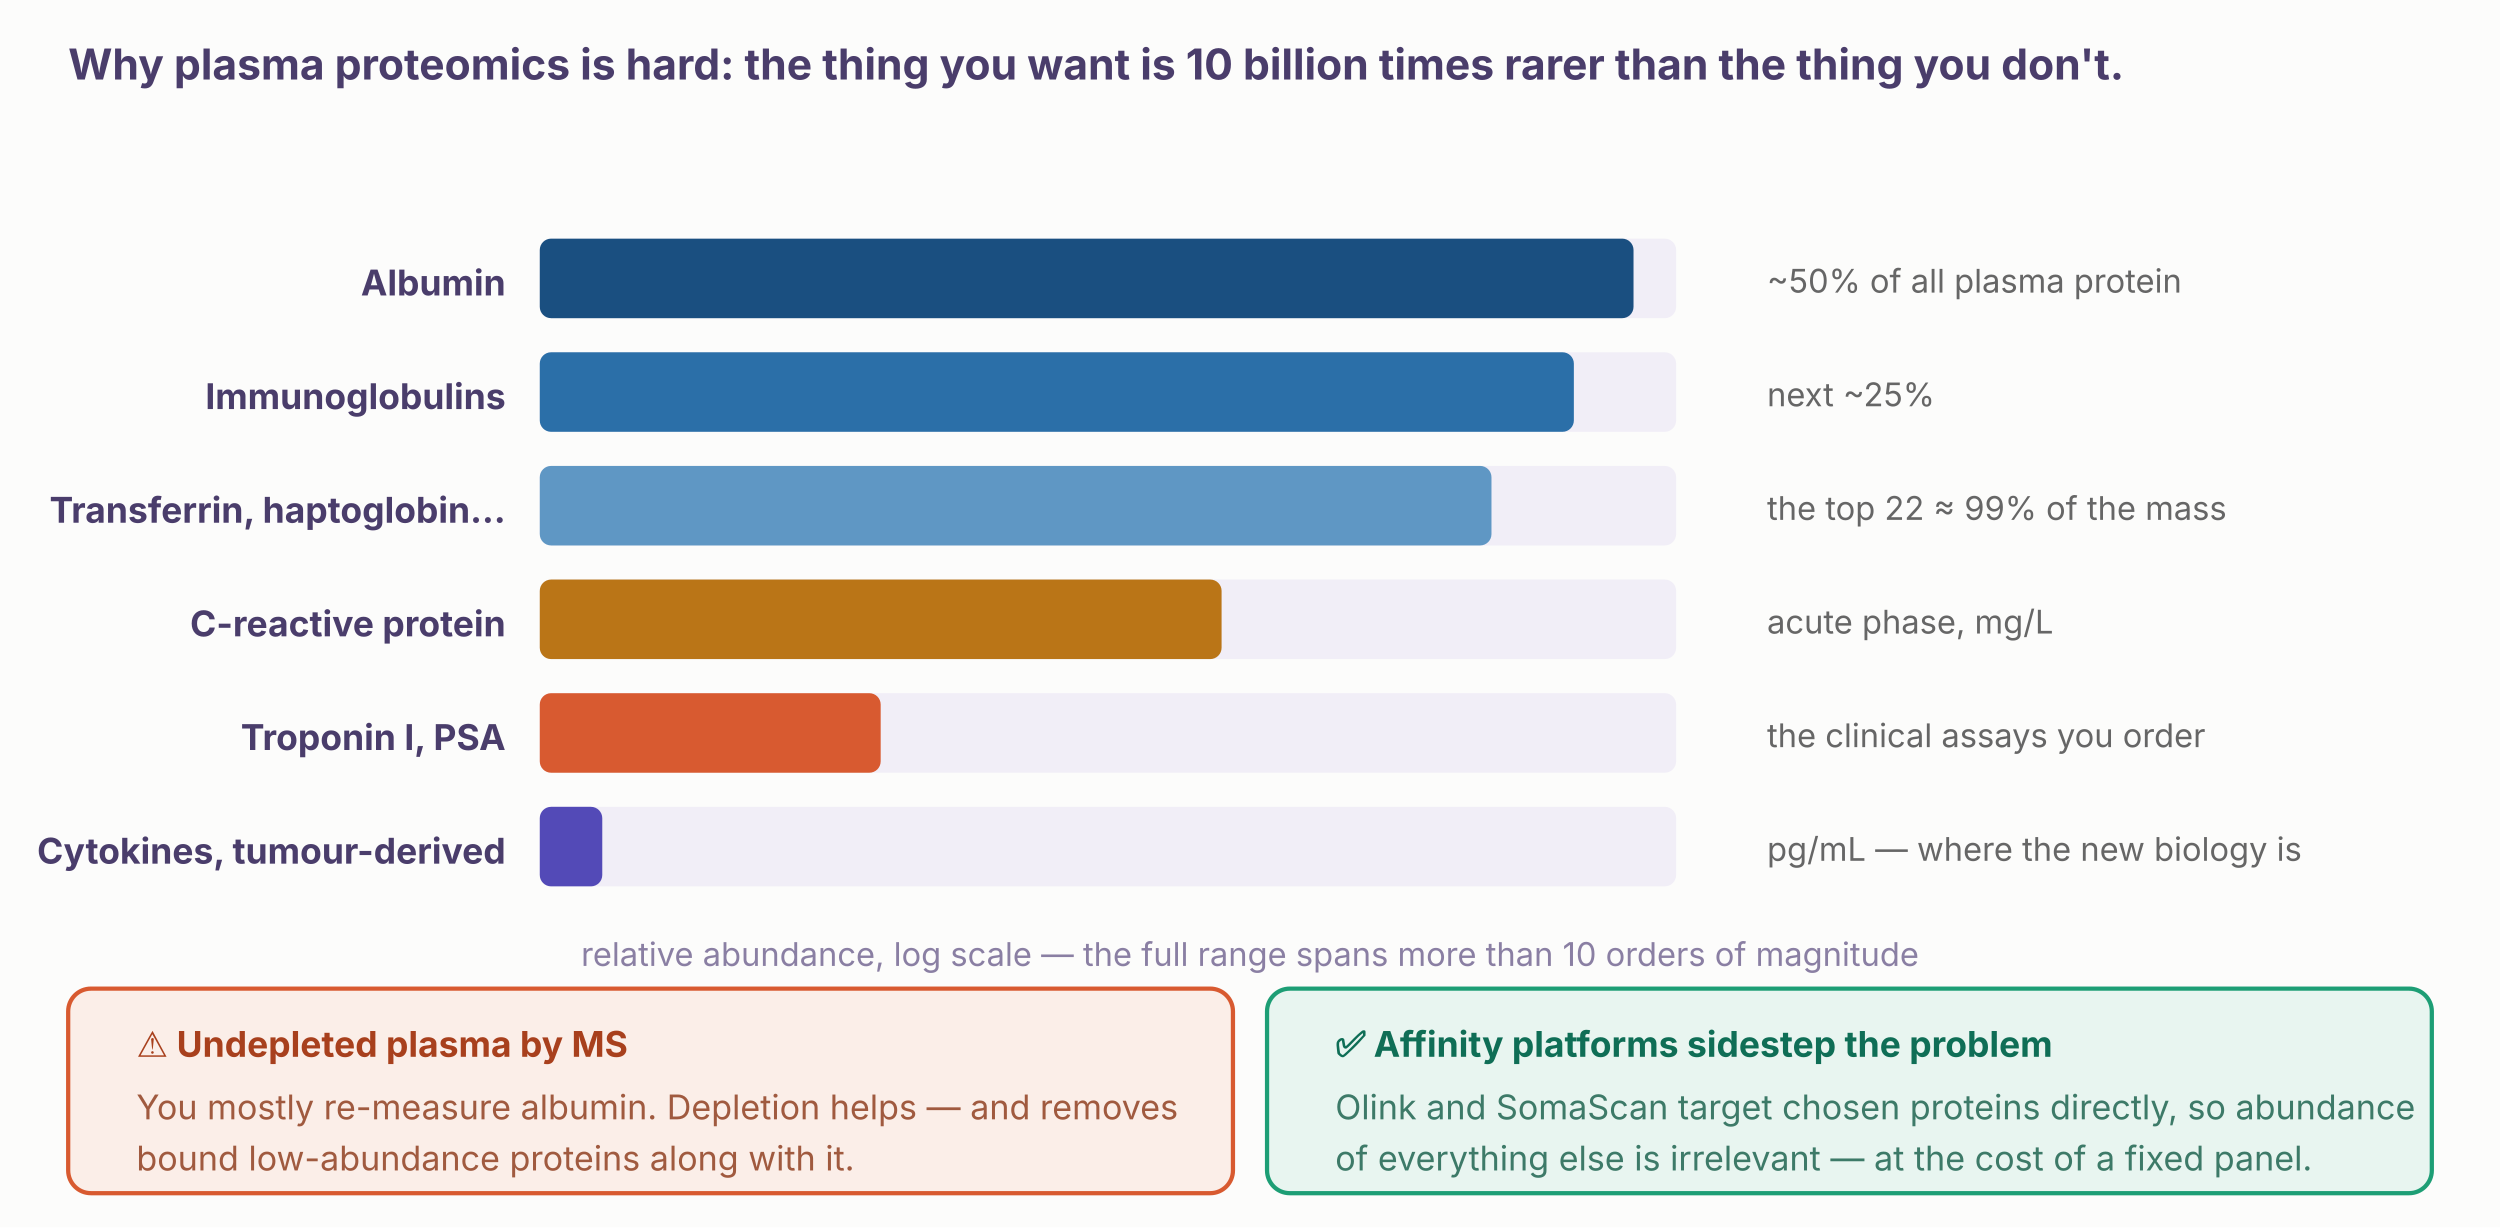
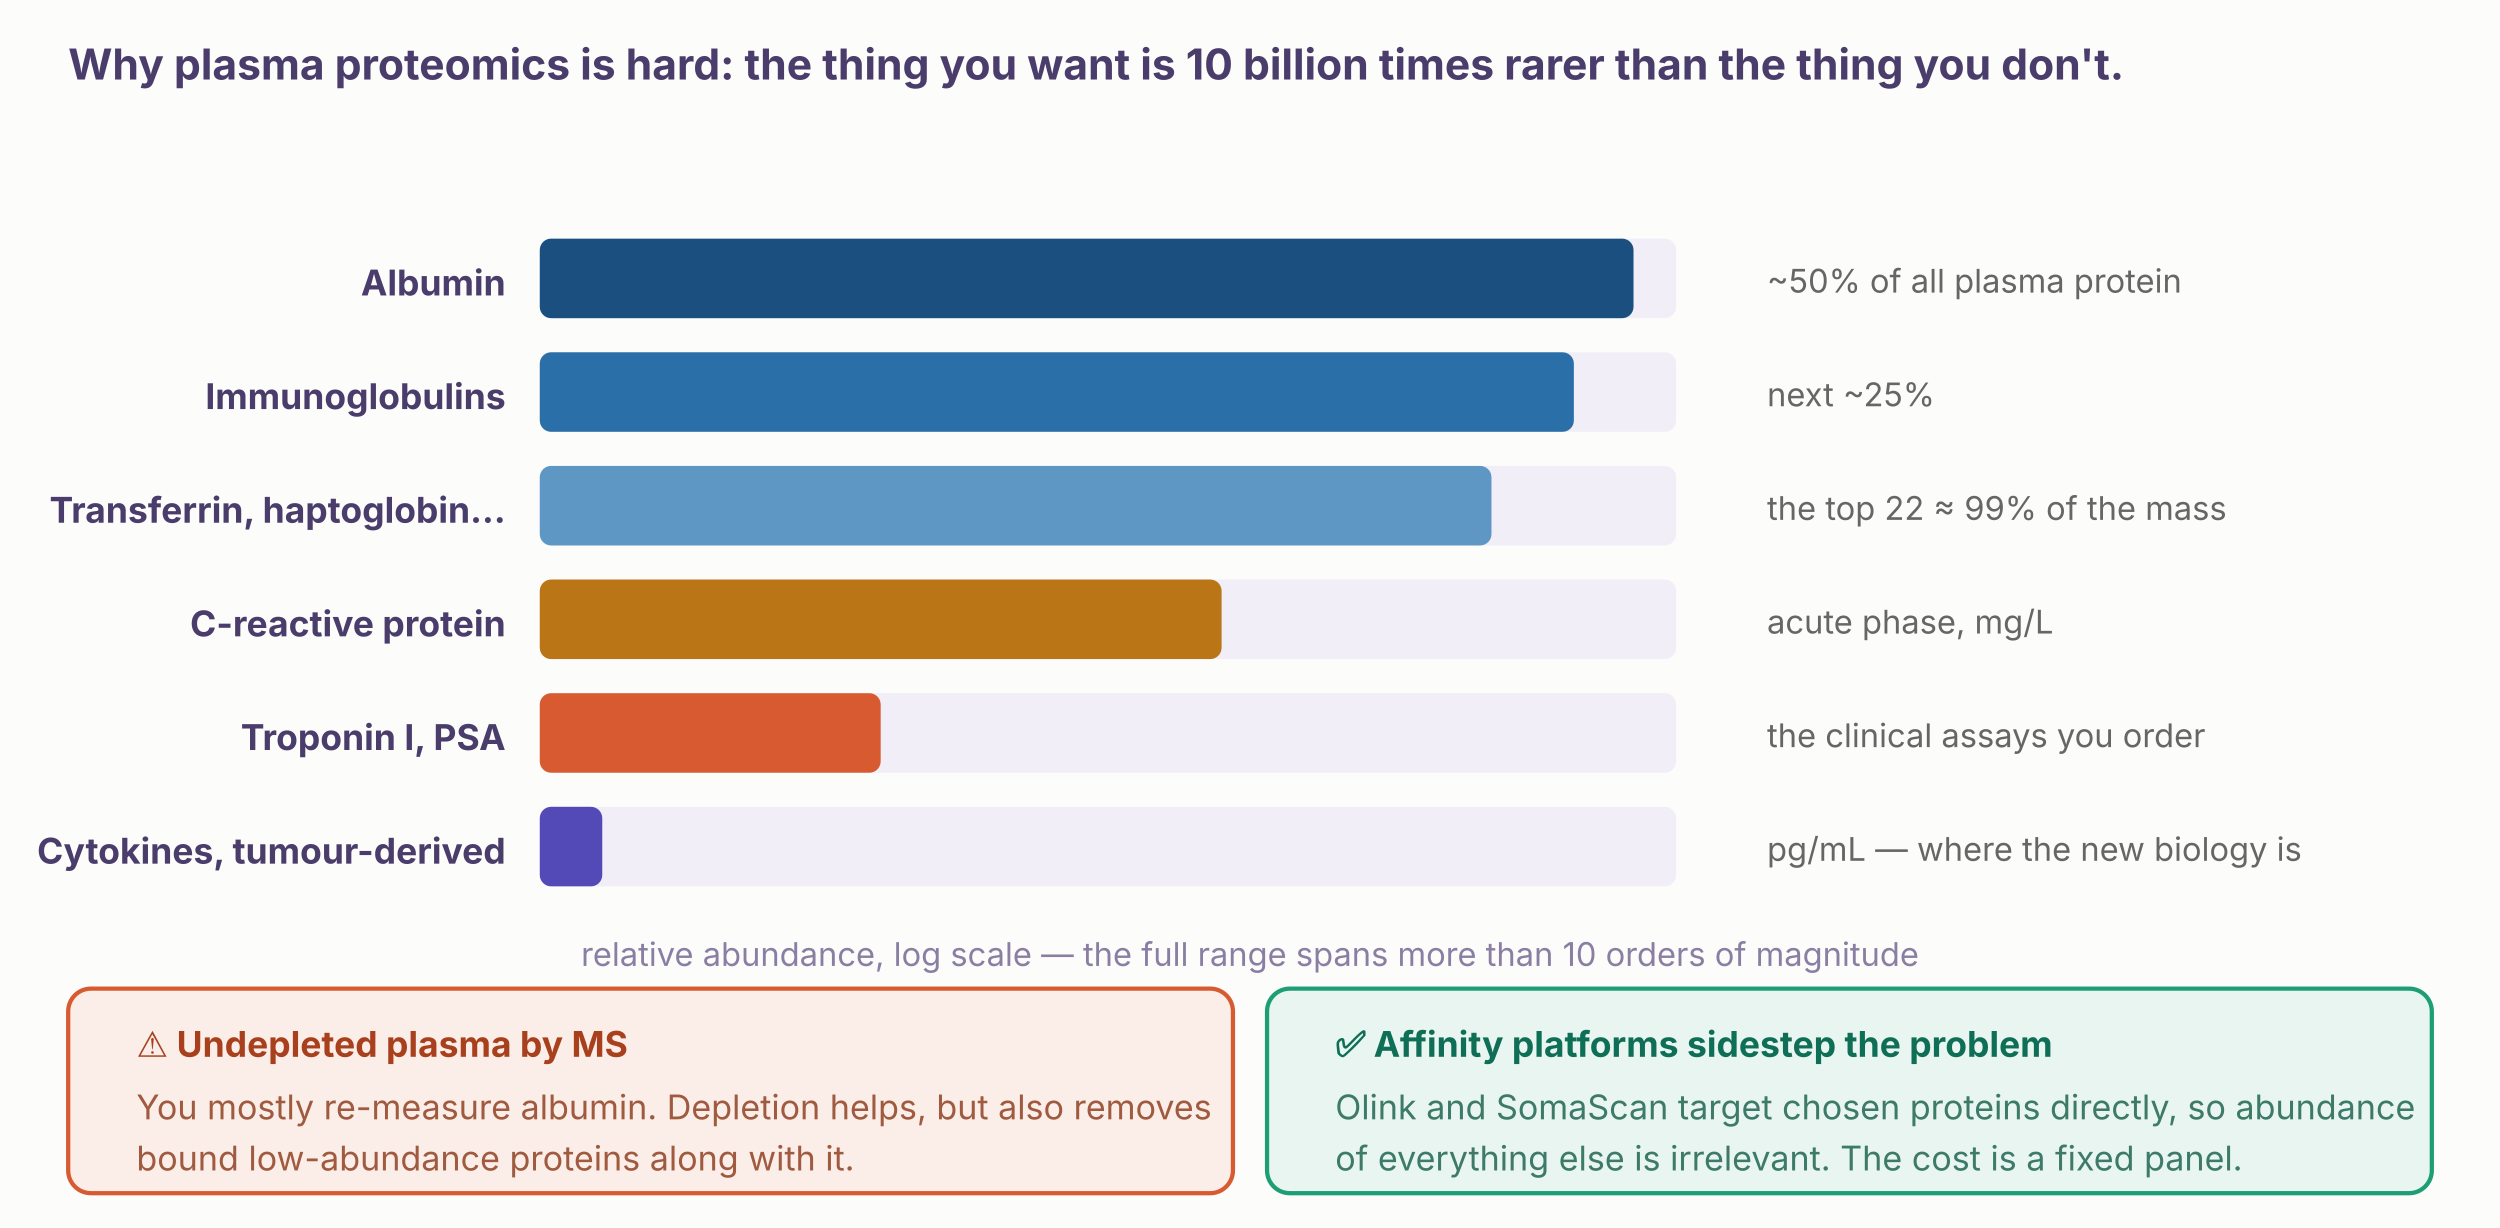
<svg xmlns="http://www.w3.org/2000/svg" viewBox="0 0 880 432" width="880" height="432" font-family="Pretendard, -apple-system, BlinkMacSystemFont, 'Segoe UI', sans-serif">
  <rect width="880" height="432" fill="#fcfcfb" />
  <text x="24" y="28" font-size="15" font-weight="700" fill="#4A3D6B">Why plasma proteomics is hard: the thing you want is 10 billion times rarer than the thing you don't.</text>
  <text x="178" y="104" font-size="12.5" font-weight="700" fill="#4A3D6B" text-anchor="end">Albumin</text>
  <rect x="190" y="84" width="400" height="28" rx="4" fill="#f1eef7" />
  <rect x="190" y="84" width="385" height="28" rx="4" fill="#1a4f80" />
  <text x="622" y="103" font-size="11.5" fill="#666">~50% of all plasma protein</text>
  <text x="178" y="144" font-size="12.5" font-weight="700" fill="#4A3D6B" text-anchor="end">Immunoglobulins</text>
  <rect x="190" y="124" width="400" height="28" rx="4" fill="#f1eef7" />
  <rect x="190" y="124" width="364" height="28" rx="4" fill="#2b6fa8" />
  <text x="622" y="143" font-size="11.5" fill="#666">next ~25%</text>
  <text x="178" y="184" font-size="12.5" font-weight="700" fill="#4A3D6B" text-anchor="end">Transferrin, haptoglobin…</text>
  <rect x="190" y="164" width="400" height="28" rx="4" fill="#f1eef7" />
  <rect x="190" y="164" width="335" height="28" rx="4" fill="#5f97c4" />
  <text x="622" y="183" font-size="11.5" fill="#666">the top 22 ≈ 99% of the mass</text>
  <text x="178" y="224" font-size="12.5" font-weight="700" fill="#4A3D6B" text-anchor="end">C-reactive protein</text>
  <rect x="190" y="204" width="400" height="28" rx="4" fill="#f1eef7" />
  <rect x="190" y="204" width="240" height="28" rx="4" fill="#BA7517" />
  <text x="622" y="223" font-size="11.5" fill="#666">acute phase, mg/L</text>
  <text x="178" y="264" font-size="12.5" font-weight="700" fill="#4A3D6B" text-anchor="end">Troponin I, PSA</text>
  <rect x="190" y="244" width="400" height="28" rx="4" fill="#f1eef7" />
  <rect x="190" y="244" width="120" height="28" rx="4" fill="#D85A30" />
  <text x="622" y="263" font-size="11.5" fill="#666">the clinical assays you order</text>
  <text x="178" y="304" font-size="12.5" font-weight="700" fill="#4A3D6B" text-anchor="end">Cytokines, tumour-derived</text>
  <rect x="190" y="284" width="400" height="28" rx="4" fill="#f1eef7" />
  <rect x="190" y="284" width="22" height="28" rx="4" fill="#534AB7" />
  <text x="622" y="303" font-size="11.5" fill="#666">pg/mL — where the new biology is</text>
  <text x="440" y="340" font-size="11.5" fill="#8A7FA3" text-anchor="middle">relative abundance, log scale — the full range spans more than 10 orders of magnitude</text>
  <rect x="24" y="348" width="410" height="72" rx="8" fill="#fbeee8" stroke="#D85A30" stroke-width="1.5" />
  <text x="48" y="372" font-size="12.5" font-weight="700" fill="#a8401d">⚠️ Undepleted plasma by MS</text>
-   <text x="48" y="394" font-size="12" fill="#a05a3f">You mostly re-measure albumin. Depletion helps — and removes</text>
+   <text x="48" y="394" font-size="12" fill="#a05a3f">You mostly re-measure albumin. Depletion helps, but also removes</text>
  <text x="48" y="412" font-size="12" fill="#a05a3f">bound low-abundance proteins along with it.</text>
  <rect x="446" y="348" width="410" height="72" rx="8" fill="#e8f5f0" stroke="#1D9E75" stroke-width="1.5" />
  <text x="470" y="372" font-size="12.5" font-weight="700" fill="#0F6E56">✅ Affinity platforms sidestep the problem</text>
  <text x="470" y="394" font-size="12" fill="#3d7a68">Olink and SomaScan target chosen proteins directly, so abundance</text>
-   <text x="470" y="412" font-size="12" fill="#3d7a68">of everything else is irrelevant — at the cost of a fixed panel.</text>
+   <text x="470" y="412" font-size="12" fill="#3d7a68">of everything else is irrelevant. The cost is a fixed panel.</text>
</svg>
